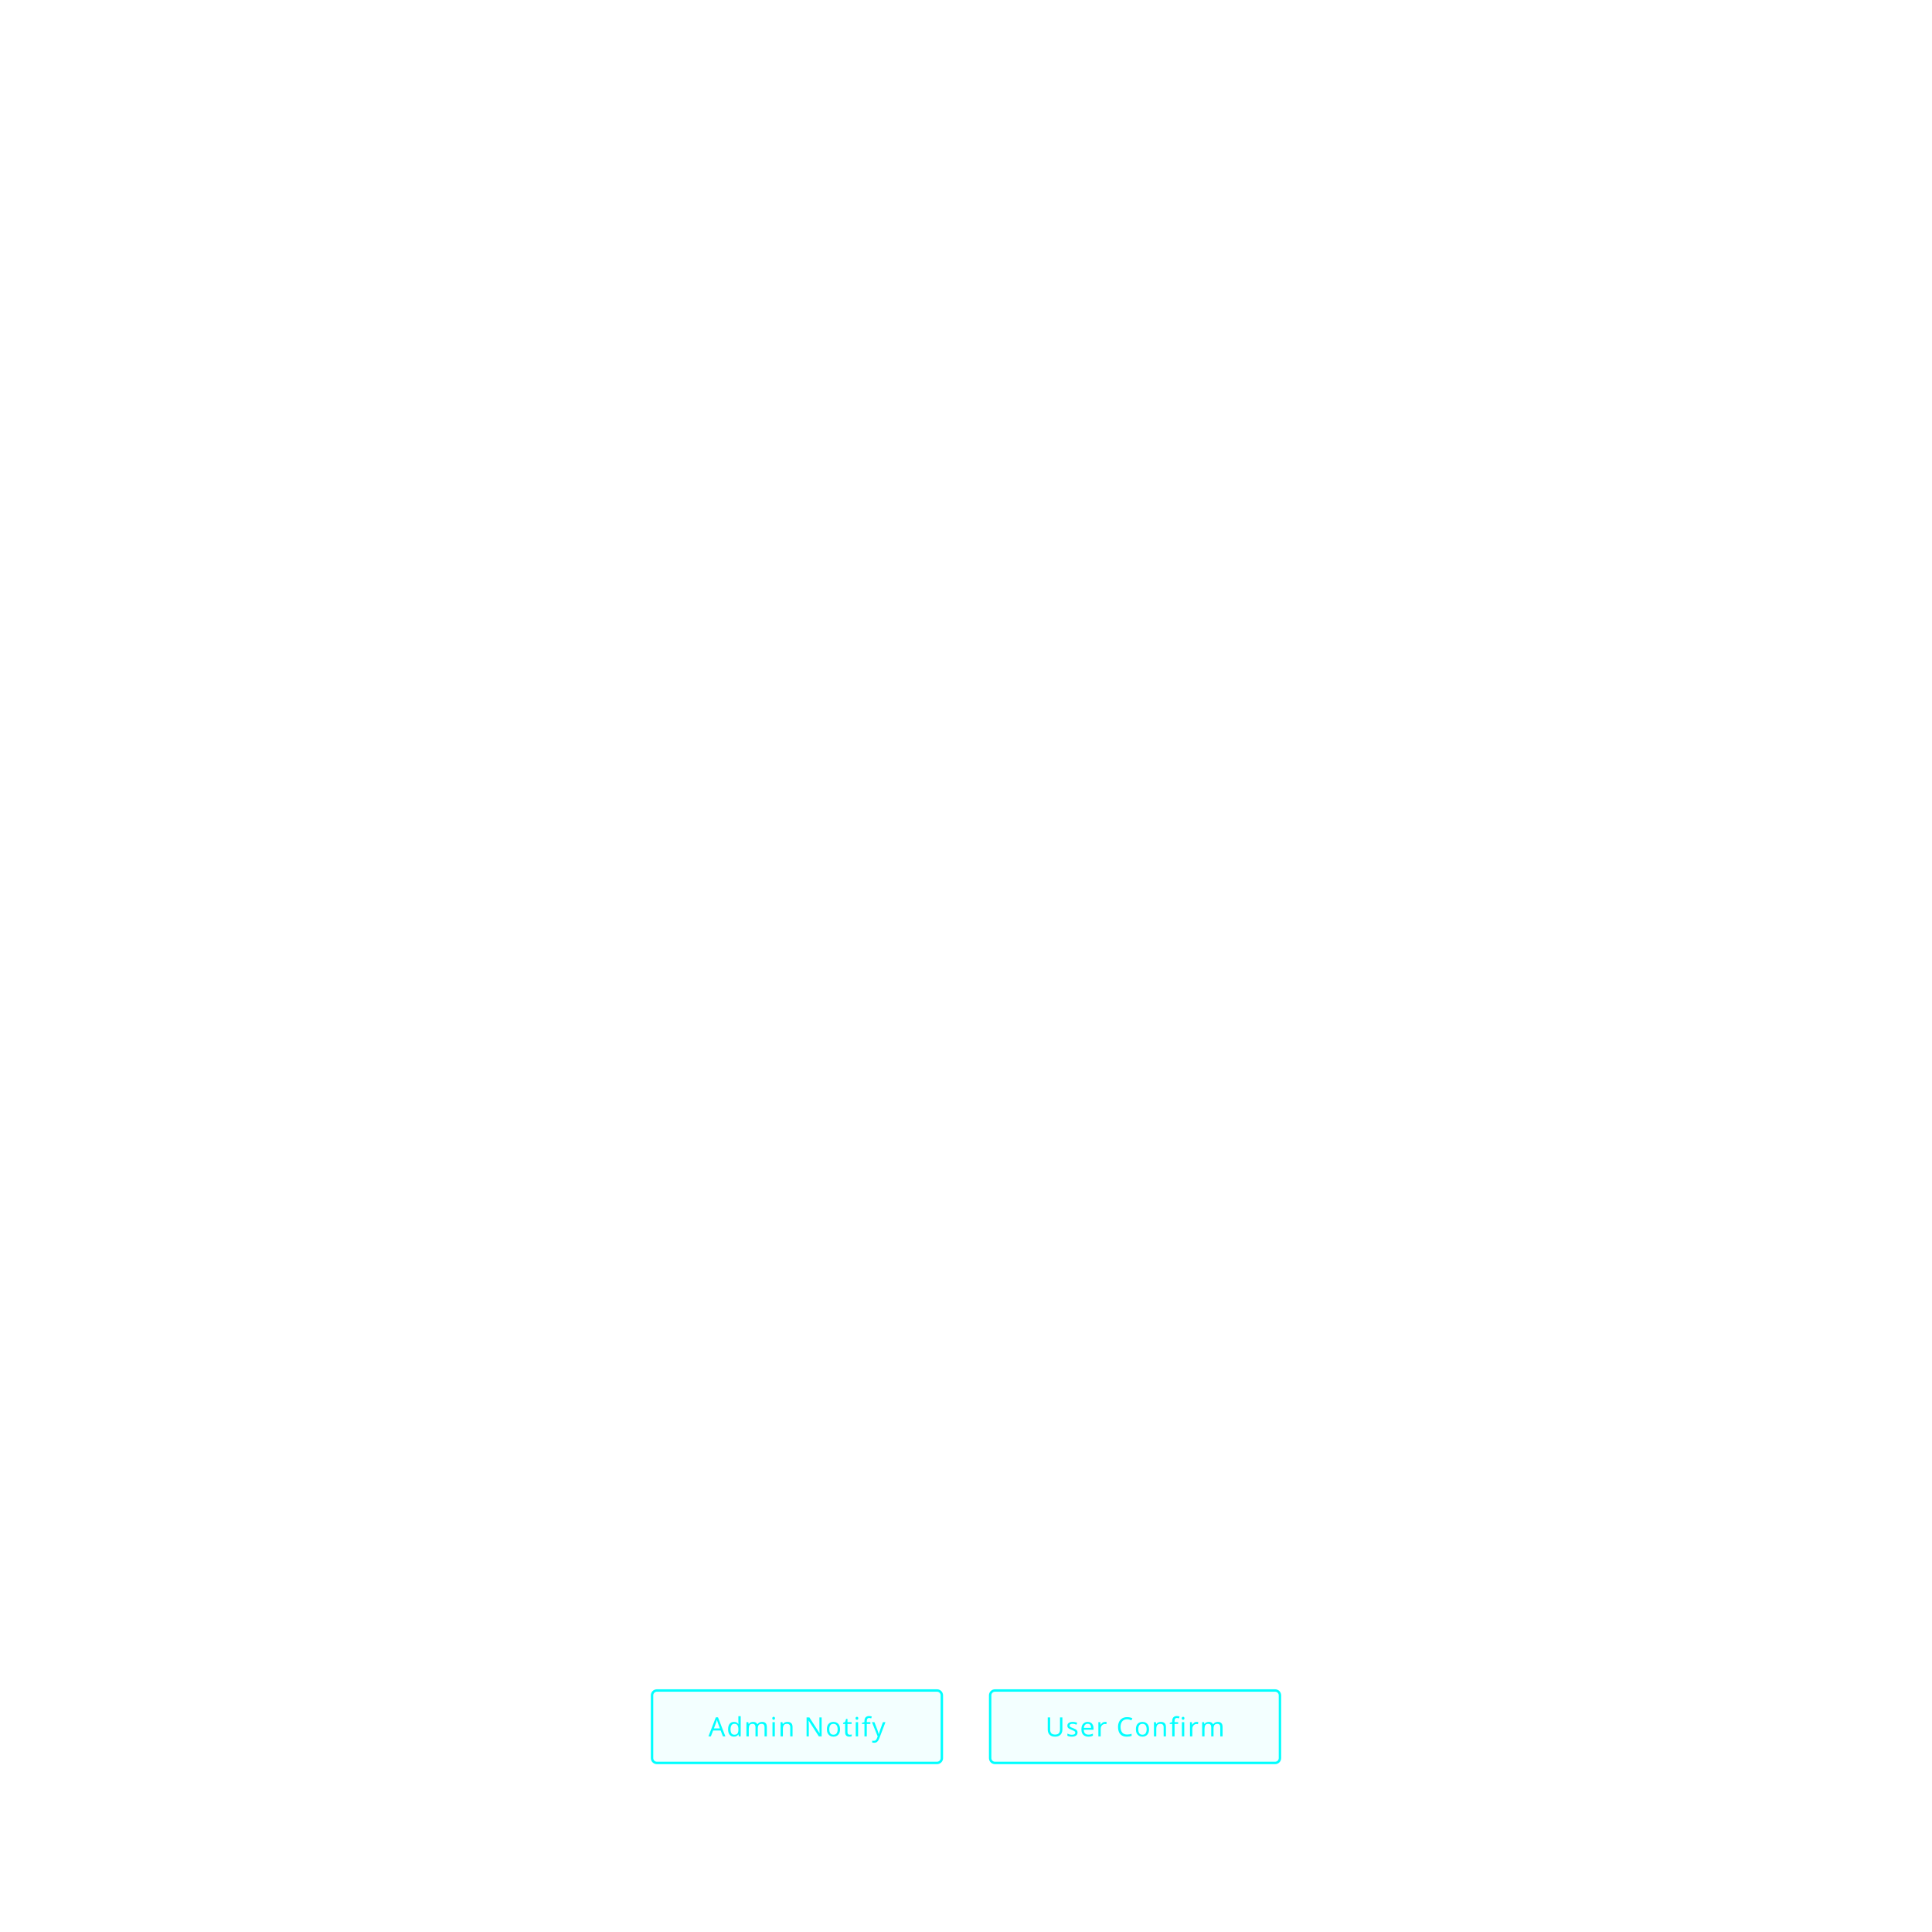
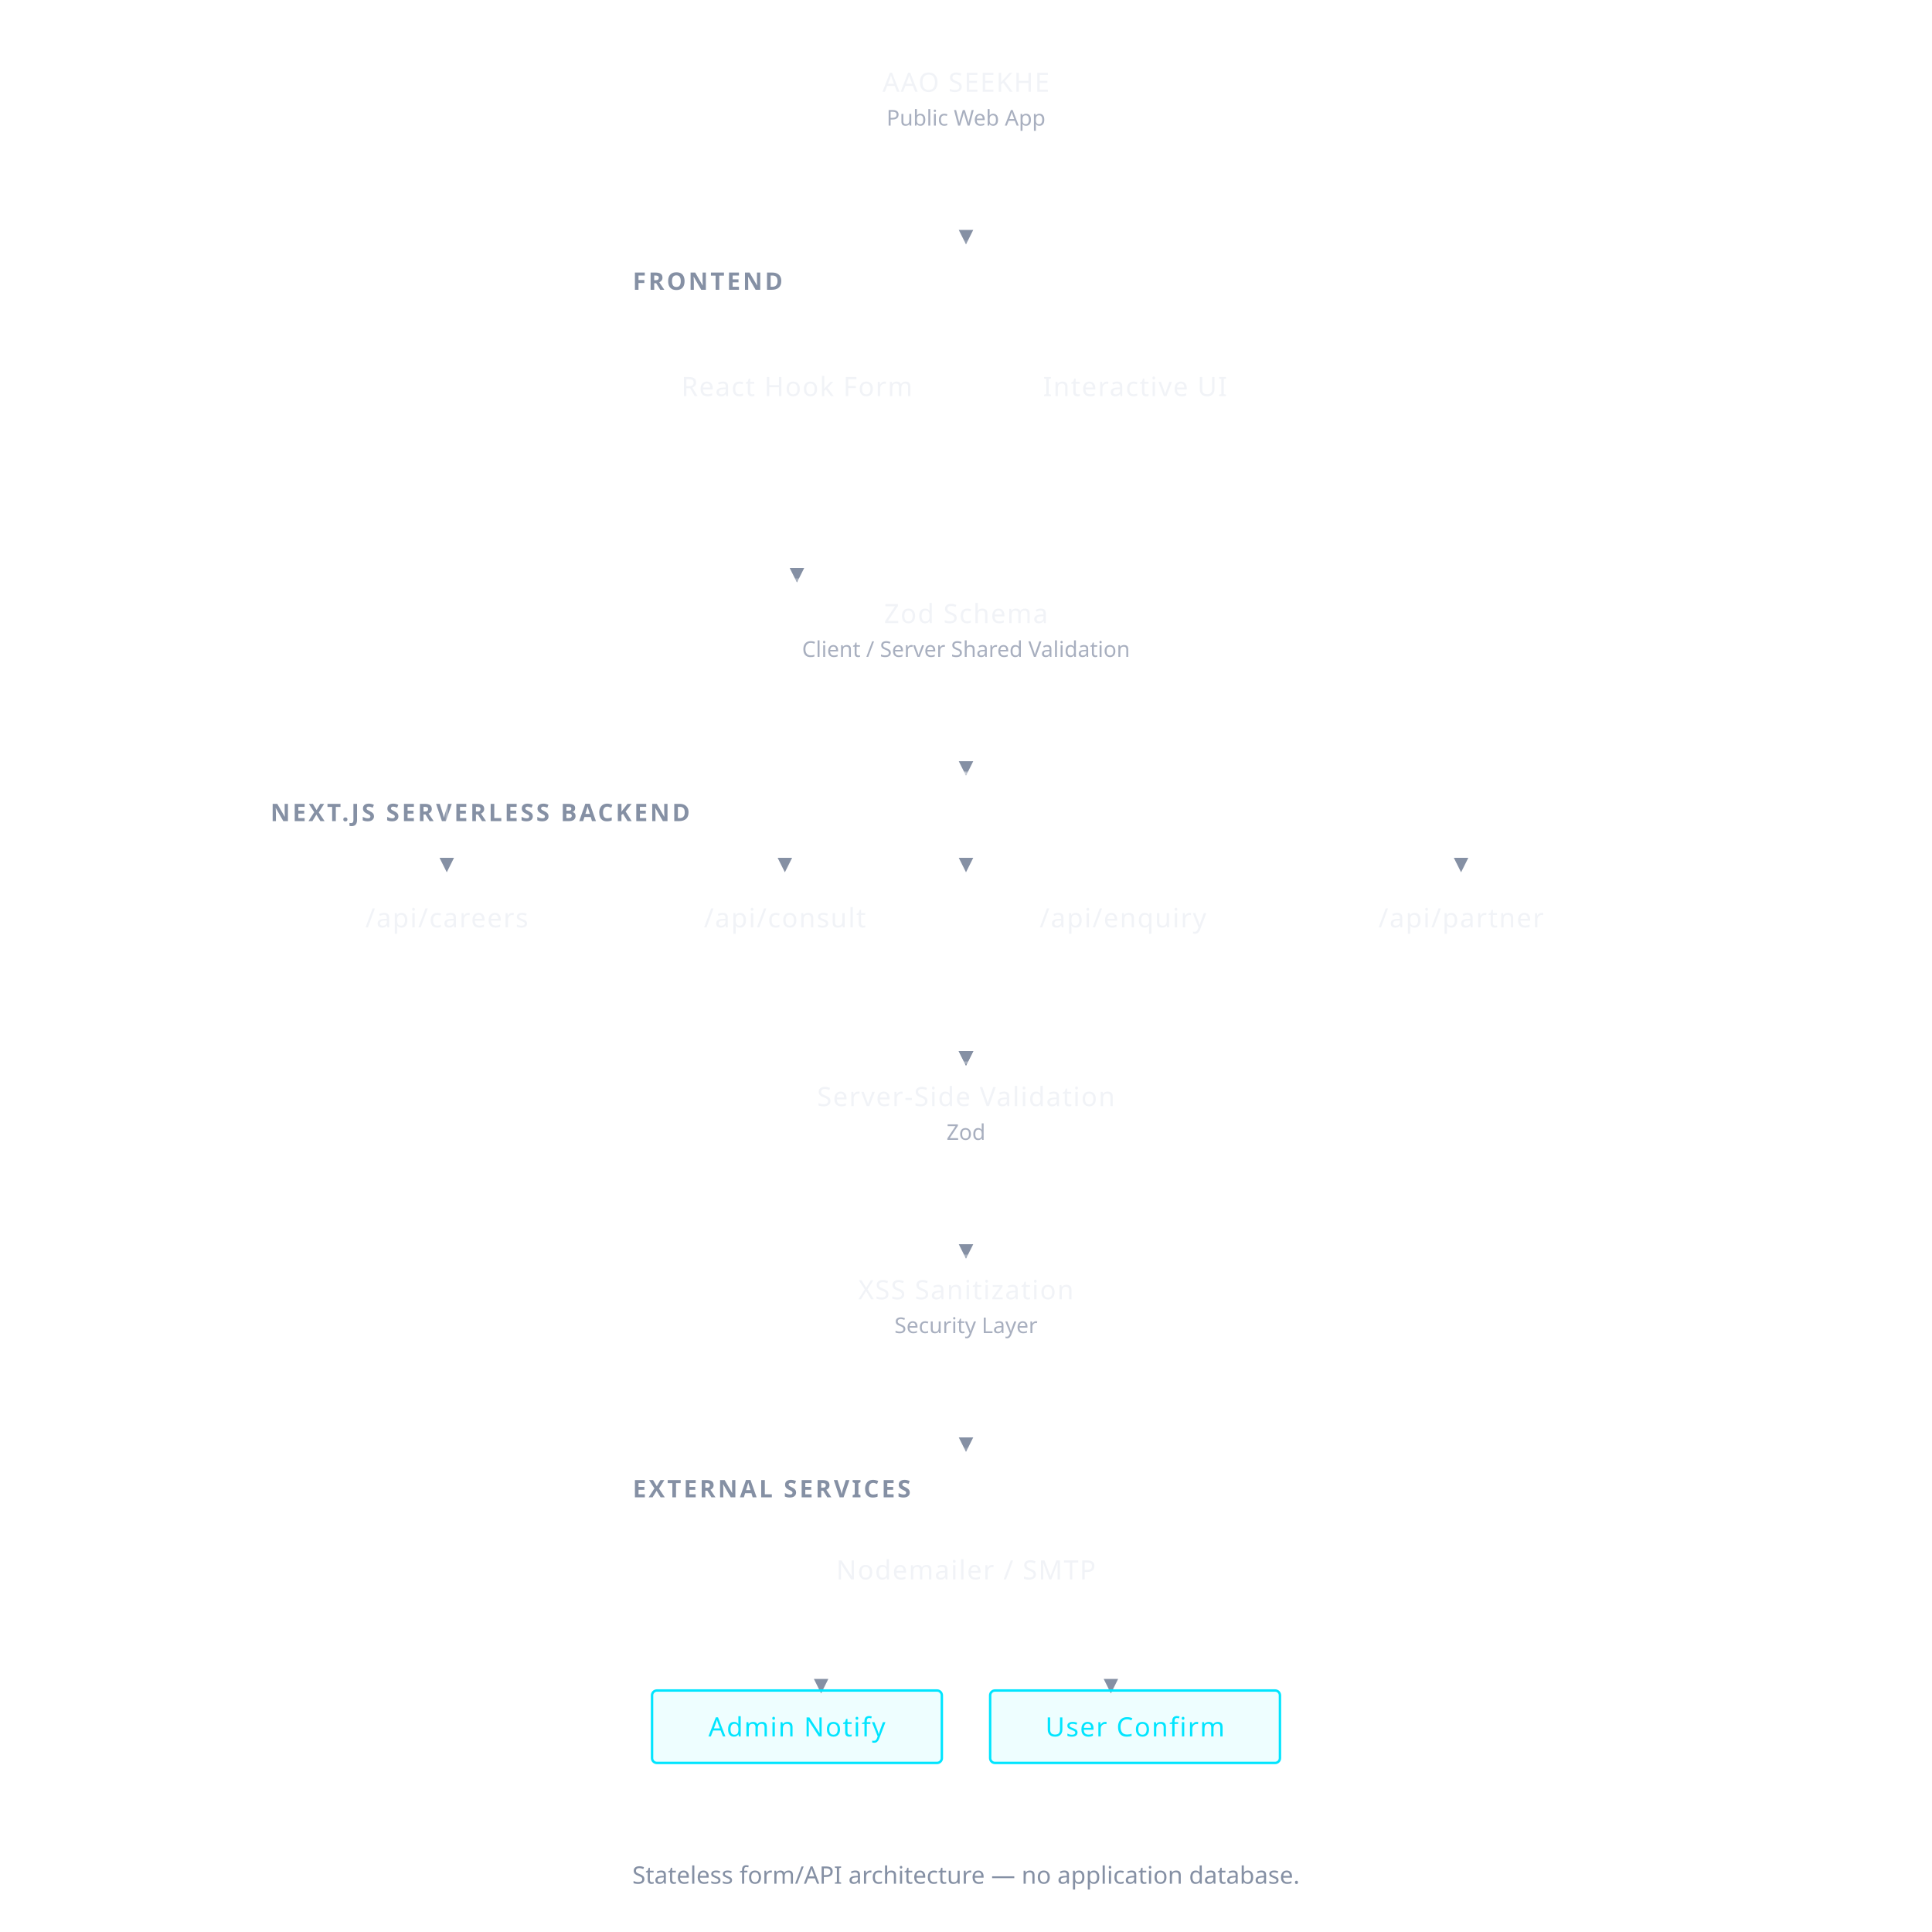
- <svg xmlns="http://www.w3.org/2000/svg" viewBox="0 0 800 800" width="100%" height="100%">
+ <svg xmlns="http://www.w3.org/2000/svg" viewBox="0 0 800 800">
  <style>
-       text { user-select: none; }
-     </style>
+ .dg-f-text{fill:var(--dg-text,#f1f3f7)}.dg-f-text2{fill:var(--dg-text-2,#a8afbf)}.dg-f-text3{fill:var(--dg-text-3,#8590a4)}
+ .dg-f-line{fill:var(--dg-line,rgba(255,255,255,.28))}.dg-f-panel{fill:var(--dg-panel,rgba(255,255,255,.03))}
+ .dg-f-surface{fill:var(--dg-surface,#111728)}.dg-f-bg{fill:var(--dg-bg,#0a0e17)}
+ .dg-f-accent{fill:var(--dg-accent,#00e5ff)}.dg-f-accent-soft{fill:var(--dg-accent-soft,rgba(0,229,255,.07))}
+ .dg-f-ok{fill:var(--dg-ok,#10b981)}.dg-f-warn{fill:var(--dg-warn,#f59e0b)}
+ .dg-s-line{stroke:var(--dg-line,rgba(255,255,255,.28))}.dg-s-line-soft{stroke:var(--dg-line-soft,rgba(255,255,255,.12))}
+ .dg-s-line-strong{stroke:var(--dg-line-strong,#334155)}.dg-s-accent{stroke:var(--dg-accent,#00e5ff)}
+ .dg-s-ok{stroke:var(--dg-ok,#10b981)}.dg-s-text2{stroke:var(--dg-text-2,#a8afbf)}
+ 
+ </style>
  <defs>
-     <marker id="arrow" viewBox="0 0 10 10" refX="8" refY="5" markerWidth="6" markerHeight="6" orient="auto-start-reverse">
-       <path d="M 0 0 L 10 5 L 0 10 z" fill="rgba(255,255,255,0.3)" />
+     <marker id="aao-seekhe-architecture-arrow" viewBox="0 0 10 10" refX="8" refY="5" markerWidth="6" markerHeight="6" orient="auto-start-reverse">
+       <path class="dg-f-text3" d="M 0 0 L 10 5 L 0 10 z" />
    </marker>
-     <marker id="arrow-cyan" viewBox="0 0 10 10" refX="8" refY="5" markerWidth="6" markerHeight="6" orient="auto-start-reverse">
-       <path d="M 0 0 L 10 5 L 0 10 z" fill="#00FFFF" />
+     <marker id="aao-seekhe-architecture-arrow-cyan" viewBox="0 0 10 10" refX="8" refY="5" markerWidth="6" markerHeight="6" orient="auto-start-reverse">
+       <path class="dg-f-accent" d="M 0 0 L 10 5 L 0 10 z" />
    </marker>
  </defs>
-   <rect x="300" y="20" width="200" height="40" rx="2" stroke="rgba(255,255,255,0.2)" stroke-width="1" fill="rgba(255,255,255,0.02)" />
-   <text x="400" y="38" text-anchor="middle" fill="rgba(255,255,255,0.9)" font-family="system-ui, sans-serif" font-size="11" font-weight="500" letter-spacing="0.5">AAO SEEKHE</text>
-   <text x="400" y="52" text-anchor="middle" fill="rgba(255,255,255,0.5)" font-family="system-ui, sans-serif" font-size="9">Public Web App</text>
-   <line x1="400" y1="60" x2="400" y2="100" stroke="rgba(255,255,255,0.2)" stroke-width="1" marker-end="url(#arrow)" />
-   <rect x="250" y="100" width="300" height="100" rx="4" stroke="rgba(255,255,255,0.1)" stroke-width="1" stroke-dasharray="4 4" fill="rgba(255,255,255,0.01)" />
-   <text x="262" y="120" fill="rgba(255,255,255,0.4)" font-family="system-ui, sans-serif" font-size="10" font-weight="600" letter-spacing="1">FRONTEND</text>
-   <rect x="270" y="140" width="120" height="40" rx="2" stroke="rgba(255,255,255,0.2)" stroke-width="1" fill="rgba(255,255,255,0.02)" />
-   <text x="330" y="164" text-anchor="middle" fill="rgba(255,255,255,0.9)" font-family="system-ui, sans-serif" font-size="11" font-weight="500" letter-spacing="0.5">React Hook Form</text>
-   <rect x="410" y="140" width="120" height="40" rx="2" stroke="rgba(255,255,255,0.2)" stroke-width="1" fill="rgba(255,255,255,0.02)" />
-   <text x="470" y="164" text-anchor="middle" fill="rgba(255,255,255,0.9)" font-family="system-ui, sans-serif" font-size="11" font-weight="500" letter-spacing="0.5">Interactive UI</text>
-   <line x1="330" y1="180" x2="330" y2="240" stroke="rgba(255,255,255,0.2)" stroke-width="1" marker-end="url(#arrow)" />
-   <rect x="250" y="240" width="300" height="40" rx="2" stroke="rgba(255,255,255,0.2)" stroke-width="1" fill="rgba(255,255,255,0.02)" />
-   <text x="400" y="258" text-anchor="middle" fill="rgba(255,255,255,0.9)" font-family="system-ui, sans-serif" font-size="11" font-weight="500" letter-spacing="0.5">Zod Schema</text>
-   <text x="400" y="272" text-anchor="middle" fill="rgba(255,255,255,0.5)" font-family="system-ui, sans-serif" font-size="9">Client / Server Shared Validation</text>
-   <line x1="400" y1="280" x2="400" y2="320" stroke="rgba(255,255,255,0.2)" stroke-width="1" marker-end="url(#arrow)" />
-   <rect x="100" y="320" width="600" height="260" rx="4" stroke="rgba(255,255,255,0.1)" stroke-width="1" stroke-dasharray="4 4" fill="rgba(255,255,255,0.01)" />
-   <text x="112" y="340" fill="rgba(255,255,255,0.4)" font-family="system-ui, sans-serif" font-size="10" font-weight="600" letter-spacing="1">NEXT.JS SERVERLESS BACKEND</text>
-   <rect x="120" y="360" width="130" height="40" rx="2" stroke="rgba(255,255,255,0.2)" stroke-width="1" fill="rgba(255,255,255,0.02)" />
-   <text x="185" y="384" text-anchor="middle" fill="rgba(255,255,255,0.9)" font-family="system-ui, sans-serif" font-size="11" font-weight="500" letter-spacing="0.5">/api/careers</text>
-   <rect x="260" y="360" width="130" height="40" rx="2" stroke="rgba(255,255,255,0.2)" stroke-width="1" fill="rgba(255,255,255,0.02)" />
-   <text x="325" y="384" text-anchor="middle" fill="rgba(255,255,255,0.9)" font-family="system-ui, sans-serif" font-size="11" font-weight="500" letter-spacing="0.5">/api/consult</text>
-   <rect x="400" y="360" width="130" height="40" rx="2" stroke="rgba(255,255,255,0.2)" stroke-width="1" fill="rgba(255,255,255,0.02)" />
-   <text x="465" y="384" text-anchor="middle" fill="rgba(255,255,255,0.9)" font-family="system-ui, sans-serif" font-size="11" font-weight="500" letter-spacing="0.5">/api/enquiry</text>
-   <rect x="540" y="360" width="130" height="40" rx="2" stroke="rgba(255,255,255,0.2)" stroke-width="1" fill="rgba(255,255,255,0.02)" />
-   <text x="605" y="384" text-anchor="middle" fill="rgba(255,255,255,0.9)" font-family="system-ui, sans-serif" font-size="11" font-weight="500" letter-spacing="0.5">/api/partner</text>
-   <path d="M 400 320 L 185 320 L 185 360" fill="none" stroke="rgba(255,255,255,0.2)" stroke-width="1" marker-end="url(#arrow)" />
-   <path d="M 400 320 L 325 320 L 325 360" fill="none" stroke="rgba(255,255,255,0.2)" stroke-width="1" marker-end="url(#arrow)" />
-   <line x1="400" y1="320" x2="400" y2="360" stroke="rgba(255,255,255,0.2)" stroke-width="1" marker-end="url(#arrow)" />
-   <path d="M 400 320 L 605 320 L 605 360" fill="none" stroke="rgba(255,255,255,0.2)" stroke-width="1" marker-end="url(#arrow)" />
-   <path d="M 185 400 L 185 420 L 400 420 L 400 440" fill="none" stroke="rgba(255,255,255,0.2)" stroke-width="1" marker-end="url(#arrow)" />
-   <path d="M 325 400 L 325 420 L 400 420 L 400 440" fill="none" stroke="rgba(255,255,255,0.2)" stroke-width="1" marker-end="url(#arrow)" />
-   <path d="M 400 400 L 400 440" fill="none" stroke="rgba(255,255,255,0.2)" stroke-width="1" marker-end="url(#arrow)" />
-   <path d="M 605 400 L 605 420 L 400 420 L 400 440" fill="none" stroke="rgba(255,255,255,0.2)" stroke-width="1" marker-end="url(#arrow)" />
-   <rect x="300" y="440" width="200" height="40" rx="2" stroke="rgba(255,255,255,0.2)" stroke-width="1" fill="rgba(255,255,255,0.02)" />
-   <text x="400" y="458" text-anchor="middle" fill="rgba(255,255,255,0.9)" font-family="system-ui, sans-serif" font-size="11" font-weight="500" letter-spacing="0.5">Server-Side Validation</text>
-   <text x="400" y="472" text-anchor="middle" fill="rgba(255,255,255,0.5)" font-family="system-ui, sans-serif" font-size="9">Zod</text>
-   <line x1="400" y1="480" x2="400" y2="520" stroke="rgba(255,255,255,0.2)" stroke-width="1" marker-end="url(#arrow)" />
-   <rect x="300" y="520" width="200" height="40" rx="2" stroke="rgba(255,255,255,0.2)" stroke-width="1" fill="rgba(255,255,255,0.02)" />
-   <text x="400" y="538" text-anchor="middle" fill="rgba(255,255,255,0.9)" font-family="system-ui, sans-serif" font-size="11" font-weight="500" letter-spacing="0.5">XSS Sanitization</text>
-   <text x="400" y="552" text-anchor="middle" fill="rgba(255,255,255,0.5)" font-family="system-ui, sans-serif" font-size="9">Security Layer</text>
-   <line x1="400" y1="560" x2="400" y2="600" stroke="rgba(255,255,255,0.2)" stroke-width="1" marker-end="url(#arrow)" />
-   <rect x="250" y="600" width="300" height="140" rx="4" stroke="rgba(255,255,255,0.1)" stroke-width="1" stroke-dasharray="4 4" fill="rgba(255,255,255,0.01)" />
-   <text x="262" y="620" fill="rgba(255,255,255,0.4)" font-family="system-ui, sans-serif" font-size="10" font-weight="600" letter-spacing="1">EXTERNAL SERVICES</text>
-   <rect x="300" y="630" width="200" height="40" rx="2" stroke="rgba(255,255,255,0.2)" stroke-width="1" fill="rgba(255,255,255,0.02)" />
-   <text x="400" y="654" text-anchor="middle" fill="rgba(255,255,255,0.9)" font-family="system-ui, sans-serif" font-size="11" font-weight="500" letter-spacing="0.5">Nodemailer / SMTP</text>
-   <line x1="340" y1="670" x2="340" y2="700" stroke="rgba(255,255,255,0.2)" stroke-width="1" marker-end="url(#arrow)" />
-   <line x1="460" y1="670" x2="460" y2="700" stroke="rgba(255,255,255,0.2)" stroke-width="1" marker-end="url(#arrow)" />
-   <rect x="270" y="700" width="120" height="30" rx="2" stroke="#00FFFF" stroke-width="1" fill="rgba(0,255,255,0.05)" />
-   <text x="330" y="719" text-anchor="middle" fill="#00FFFF" font-family="system-ui, sans-serif" font-size="11" font-weight="500" letter-spacing="0.5">Admin Notify</text>
-   <rect x="410" y="700" width="120" height="30" rx="2" stroke="#00FFFF" stroke-width="1" fill="rgba(0,255,255,0.05)" />
-   <text x="470" y="719" text-anchor="middle" fill="#00FFFF" font-family="system-ui, sans-serif" font-size="11" font-weight="500" letter-spacing="0.5">User Confirm</text>
-   <text x="400" y="780" text-anchor="middle" fill="rgba(255,255,255,0.4)" font-family="system-ui, sans-serif" font-size="10">Stateless form/API architecture — no application database.</text>
+   <rect class="dg-f-panel dg-s-line" x="300" y="20" width="200" height="40" rx="2" stroke-width="1" />
+   <text class="dg-f-text" x="400" y="38" text-anchor="middle" font-family="system-ui, sans-serif" font-size="11" font-weight="500" letter-spacing="0.5">AAO SEEKHE</text>
+   <text class="dg-f-text2" x="400" y="52" text-anchor="middle" font-family="system-ui, sans-serif" font-size="9">Public Web App</text>
+   <line class="dg-s-line" x1="400" y1="60" x2="400" y2="100" stroke-width="1" marker-end="url(#aao-seekhe-architecture-arrow)" />
+   <rect class="dg-f-panel dg-s-line-soft" x="250" y="100" width="300" height="100" rx="4" stroke-width="1" stroke-dasharray="4 4" />
+   <text class="dg-f-text3" x="262" y="120" font-family="system-ui, sans-serif" font-size="10" font-weight="600" letter-spacing="1">FRONTEND</text>
+   <rect class="dg-f-panel dg-s-line" x="270" y="140" width="120" height="40" rx="2" stroke-width="1" />
+   <text class="dg-f-text" x="330" y="164" text-anchor="middle" font-family="system-ui, sans-serif" font-size="11" font-weight="500" letter-spacing="0.5">React Hook Form</text>
+   <rect class="dg-f-panel dg-s-line" x="410" y="140" width="120" height="40" rx="2" stroke-width="1" />
+   <text class="dg-f-text" x="470" y="164" text-anchor="middle" font-family="system-ui, sans-serif" font-size="11" font-weight="500" letter-spacing="0.5">Interactive UI</text>
+   <line class="dg-s-line" x1="330" y1="180" x2="330" y2="240" stroke-width="1" marker-end="url(#aao-seekhe-architecture-arrow)" />
+   <rect class="dg-f-panel dg-s-line" x="250" y="240" width="300" height="40" rx="2" stroke-width="1" />
+   <text class="dg-f-text" x="400" y="258" text-anchor="middle" font-family="system-ui, sans-serif" font-size="11" font-weight="500" letter-spacing="0.5">Zod Schema</text>
+   <text class="dg-f-text2" x="400" y="272" text-anchor="middle" font-family="system-ui, sans-serif" font-size="9">Client / Server Shared Validation</text>
+   <line class="dg-s-line" x1="400" y1="280" x2="400" y2="320" stroke-width="1" marker-end="url(#aao-seekhe-architecture-arrow)" />
+   <rect class="dg-f-panel dg-s-line-soft" x="100" y="320" width="600" height="260" rx="4" stroke-width="1" stroke-dasharray="4 4" />
+   <text class="dg-f-text3" x="112" y="340" font-family="system-ui, sans-serif" font-size="10" font-weight="600" letter-spacing="1">NEXT.JS SERVERLESS BACKEND</text>
+   <rect class="dg-f-panel dg-s-line" x="120" y="360" width="130" height="40" rx="2" stroke-width="1" />
+   <text class="dg-f-text" x="185" y="384" text-anchor="middle" font-family="system-ui, sans-serif" font-size="11" font-weight="500" letter-spacing="0.5">/api/careers</text>
+   <rect class="dg-f-panel dg-s-line" x="260" y="360" width="130" height="40" rx="2" stroke-width="1" />
+   <text class="dg-f-text" x="325" y="384" text-anchor="middle" font-family="system-ui, sans-serif" font-size="11" font-weight="500" letter-spacing="0.5">/api/consult</text>
+   <rect class="dg-f-panel dg-s-line" x="400" y="360" width="130" height="40" rx="2" stroke-width="1" />
+   <text class="dg-f-text" x="465" y="384" text-anchor="middle" font-family="system-ui, sans-serif" font-size="11" font-weight="500" letter-spacing="0.5">/api/enquiry</text>
+   <rect class="dg-f-panel dg-s-line" x="540" y="360" width="130" height="40" rx="2" stroke-width="1" />
+   <text class="dg-f-text" x="605" y="384" text-anchor="middle" font-family="system-ui, sans-serif" font-size="11" font-weight="500" letter-spacing="0.5">/api/partner</text>
+   <path class="dg-s-line" d="M 400 320 L 185 320 L 185 360" fill="none" stroke-width="1" marker-end="url(#aao-seekhe-architecture-arrow)" />
+   <path class="dg-s-line" d="M 400 320 L 325 320 L 325 360" fill="none" stroke-width="1" marker-end="url(#aao-seekhe-architecture-arrow)" />
+   <line class="dg-s-line" x1="400" y1="320" x2="400" y2="360" stroke-width="1" marker-end="url(#aao-seekhe-architecture-arrow)" />
+   <path class="dg-s-line" d="M 400 320 L 605 320 L 605 360" fill="none" stroke-width="1" marker-end="url(#aao-seekhe-architecture-arrow)" />
+   <path class="dg-s-line" d="M 185 400 L 185 420 L 400 420 L 400 440" fill="none" stroke-width="1" marker-end="url(#aao-seekhe-architecture-arrow)" />
+   <path class="dg-s-line" d="M 325 400 L 325 420 L 400 420 L 400 440" fill="none" stroke-width="1" marker-end="url(#aao-seekhe-architecture-arrow)" />
+   <path class="dg-s-line" d="M 400 400 L 400 440" fill="none" stroke-width="1" marker-end="url(#aao-seekhe-architecture-arrow)" />
+   <path class="dg-s-line" d="M 605 400 L 605 420 L 400 420 L 400 440" fill="none" stroke-width="1" marker-end="url(#aao-seekhe-architecture-arrow)" />
+   <rect class="dg-f-panel dg-s-line" x="300" y="440" width="200" height="40" rx="2" stroke-width="1" />
+   <text class="dg-f-text" x="400" y="458" text-anchor="middle" font-family="system-ui, sans-serif" font-size="11" font-weight="500" letter-spacing="0.5">Server-Side Validation</text>
+   <text class="dg-f-text2" x="400" y="472" text-anchor="middle" font-family="system-ui, sans-serif" font-size="9">Zod</text>
+   <line class="dg-s-line" x1="400" y1="480" x2="400" y2="520" stroke-width="1" marker-end="url(#aao-seekhe-architecture-arrow)" />
+   <rect class="dg-f-panel dg-s-line" x="300" y="520" width="200" height="40" rx="2" stroke-width="1" />
+   <text class="dg-f-text" x="400" y="538" text-anchor="middle" font-family="system-ui, sans-serif" font-size="11" font-weight="500" letter-spacing="0.5">XSS Sanitization</text>
+   <text class="dg-f-text2" x="400" y="552" text-anchor="middle" font-family="system-ui, sans-serif" font-size="9">Security Layer</text>
+   <line class="dg-s-line" x1="400" y1="560" x2="400" y2="600" stroke-width="1" marker-end="url(#aao-seekhe-architecture-arrow)" />
+   <rect class="dg-f-panel dg-s-line-soft" x="250" y="600" width="300" height="140" rx="4" stroke-width="1" stroke-dasharray="4 4" />
+   <text class="dg-f-text3" x="262" y="620" font-family="system-ui, sans-serif" font-size="10" font-weight="600" letter-spacing="1">EXTERNAL SERVICES</text>
+   <rect class="dg-f-panel dg-s-line" x="300" y="630" width="200" height="40" rx="2" stroke-width="1" />
+   <text class="dg-f-text" x="400" y="654" text-anchor="middle" font-family="system-ui, sans-serif" font-size="11" font-weight="500" letter-spacing="0.5">Nodemailer / SMTP</text>
+   <line class="dg-s-line" x1="340" y1="670" x2="340" y2="700" stroke-width="1" marker-end="url(#aao-seekhe-architecture-arrow)" />
+   <line class="dg-s-line" x1="460" y1="670" x2="460" y2="700" stroke-width="1" marker-end="url(#aao-seekhe-architecture-arrow)" />
+   <rect class="dg-f-accent-soft dg-s-accent" x="270" y="700" width="120" height="30" rx="2" stroke-width="1" />
+   <text class="dg-f-accent" x="330" y="719" text-anchor="middle" font-family="system-ui, sans-serif" font-size="11" font-weight="500" letter-spacing="0.5">Admin Notify</text>
+   <rect class="dg-f-accent-soft dg-s-accent" x="410" y="700" width="120" height="30" rx="2" stroke-width="1" />
+   <text class="dg-f-accent" x="470" y="719" text-anchor="middle" font-family="system-ui, sans-serif" font-size="11" font-weight="500" letter-spacing="0.5">User Confirm</text>
+   <text class="dg-f-text3" x="400" y="780" text-anchor="middle" font-family="system-ui, sans-serif" font-size="10">Stateless form/API architecture — no application database.</text>
</svg>
